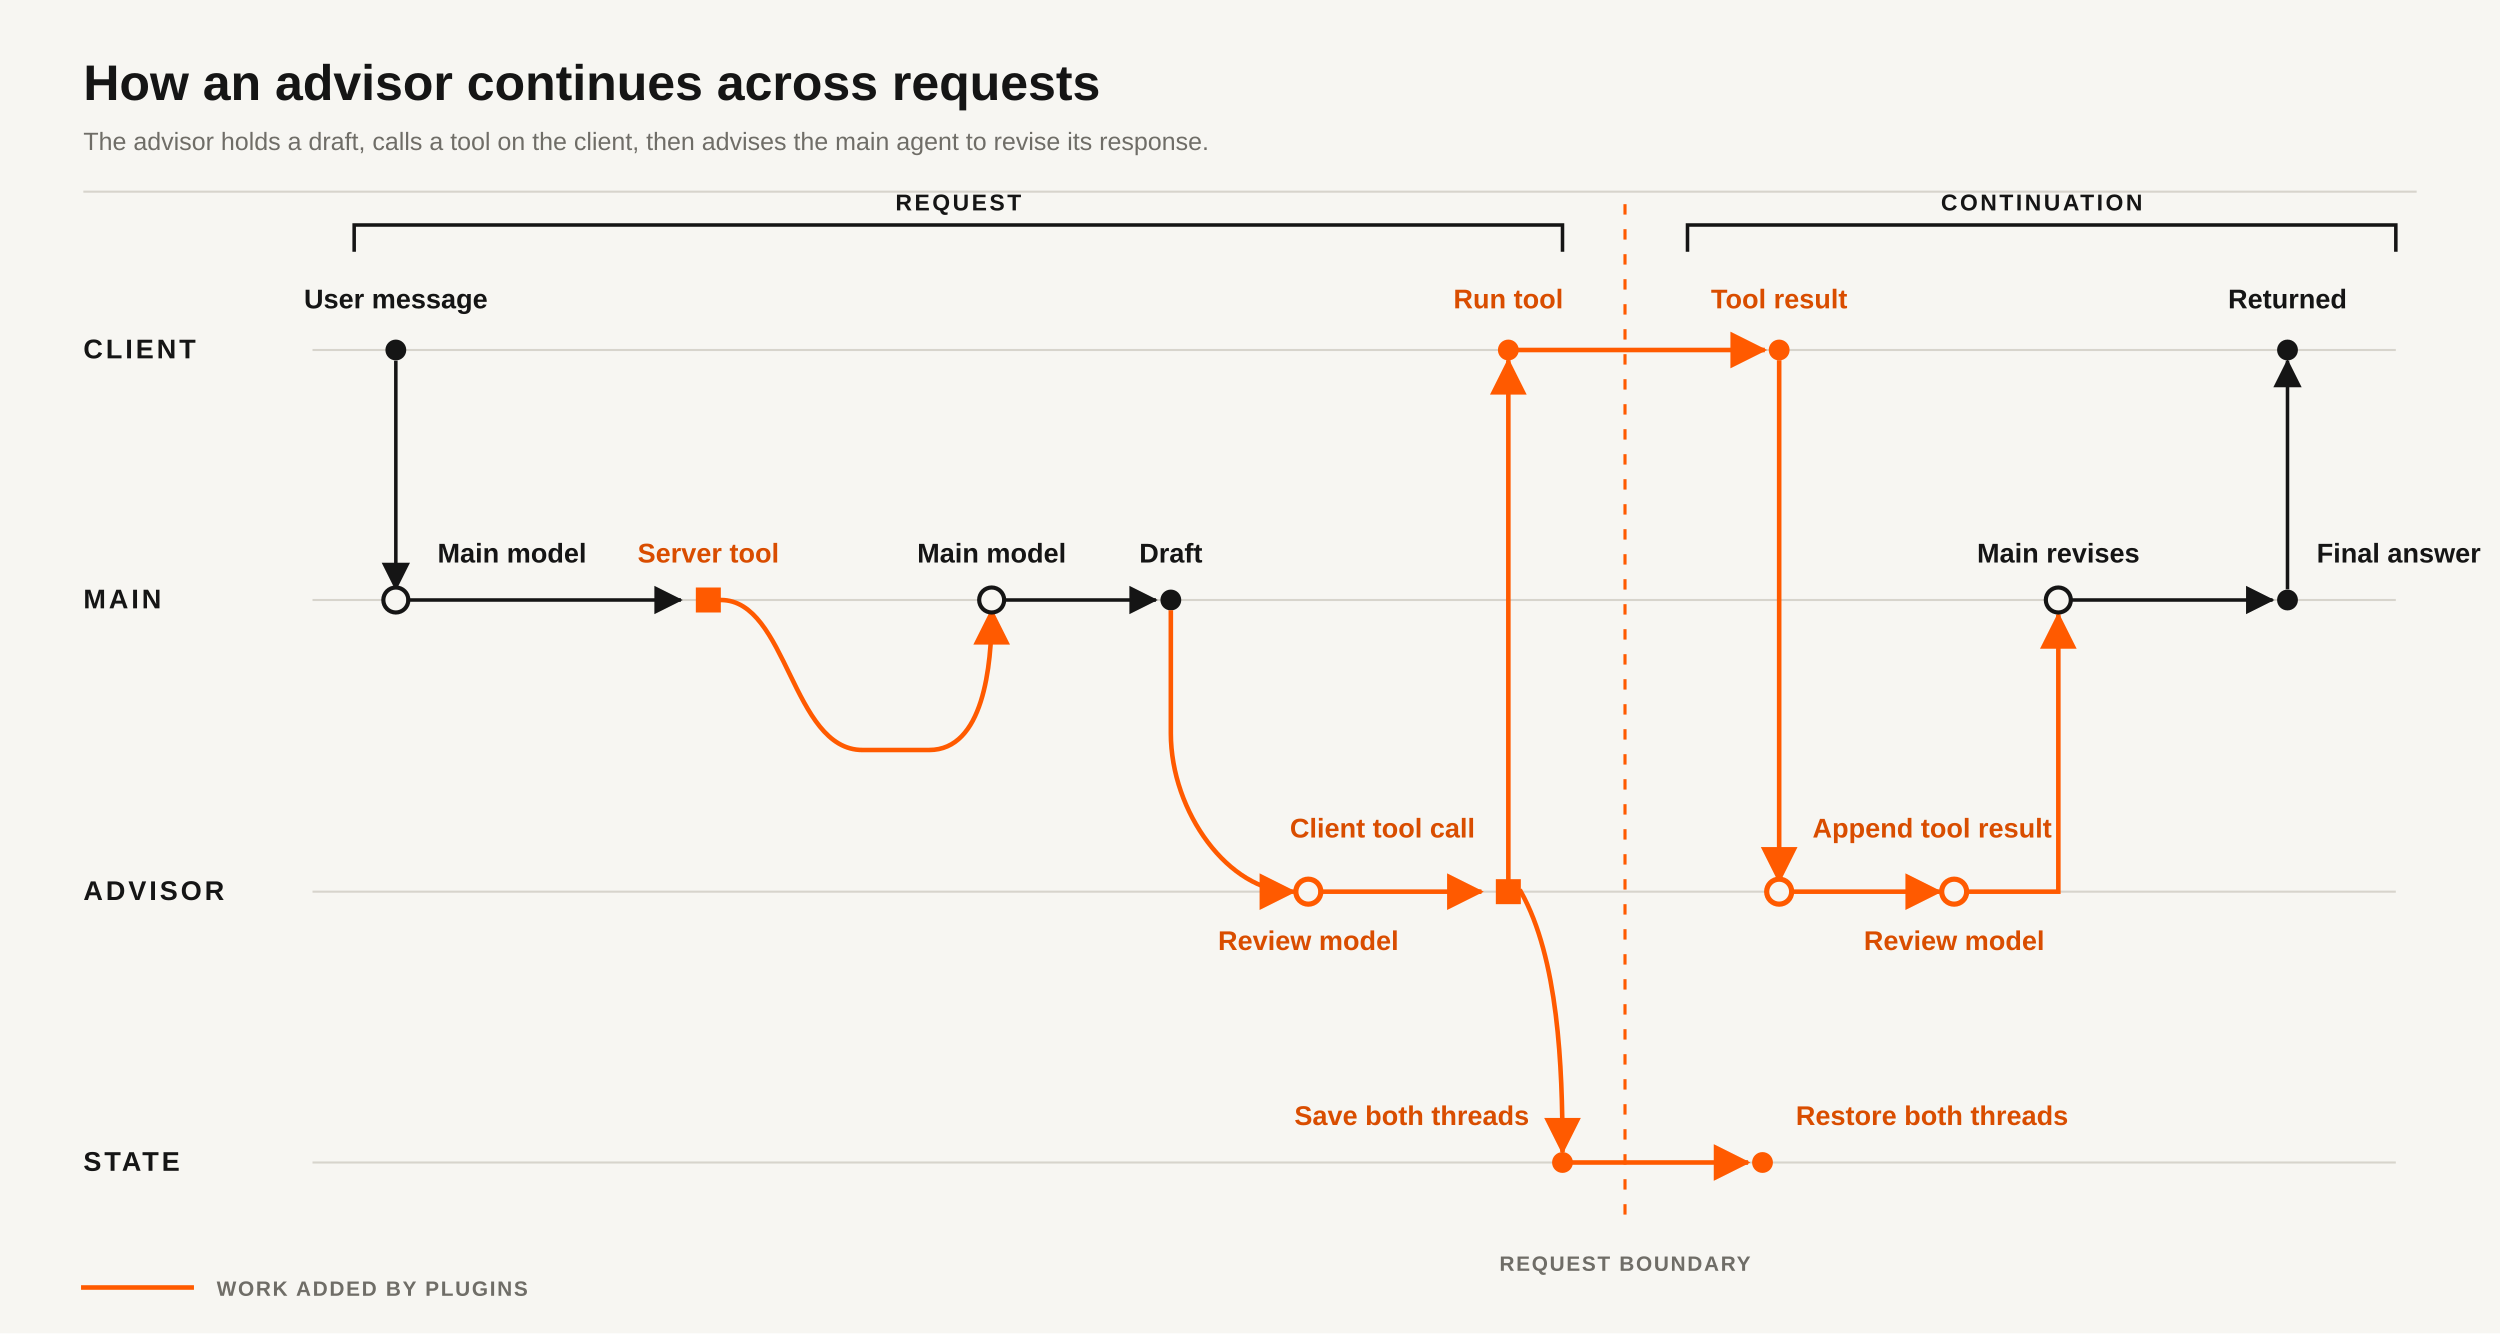
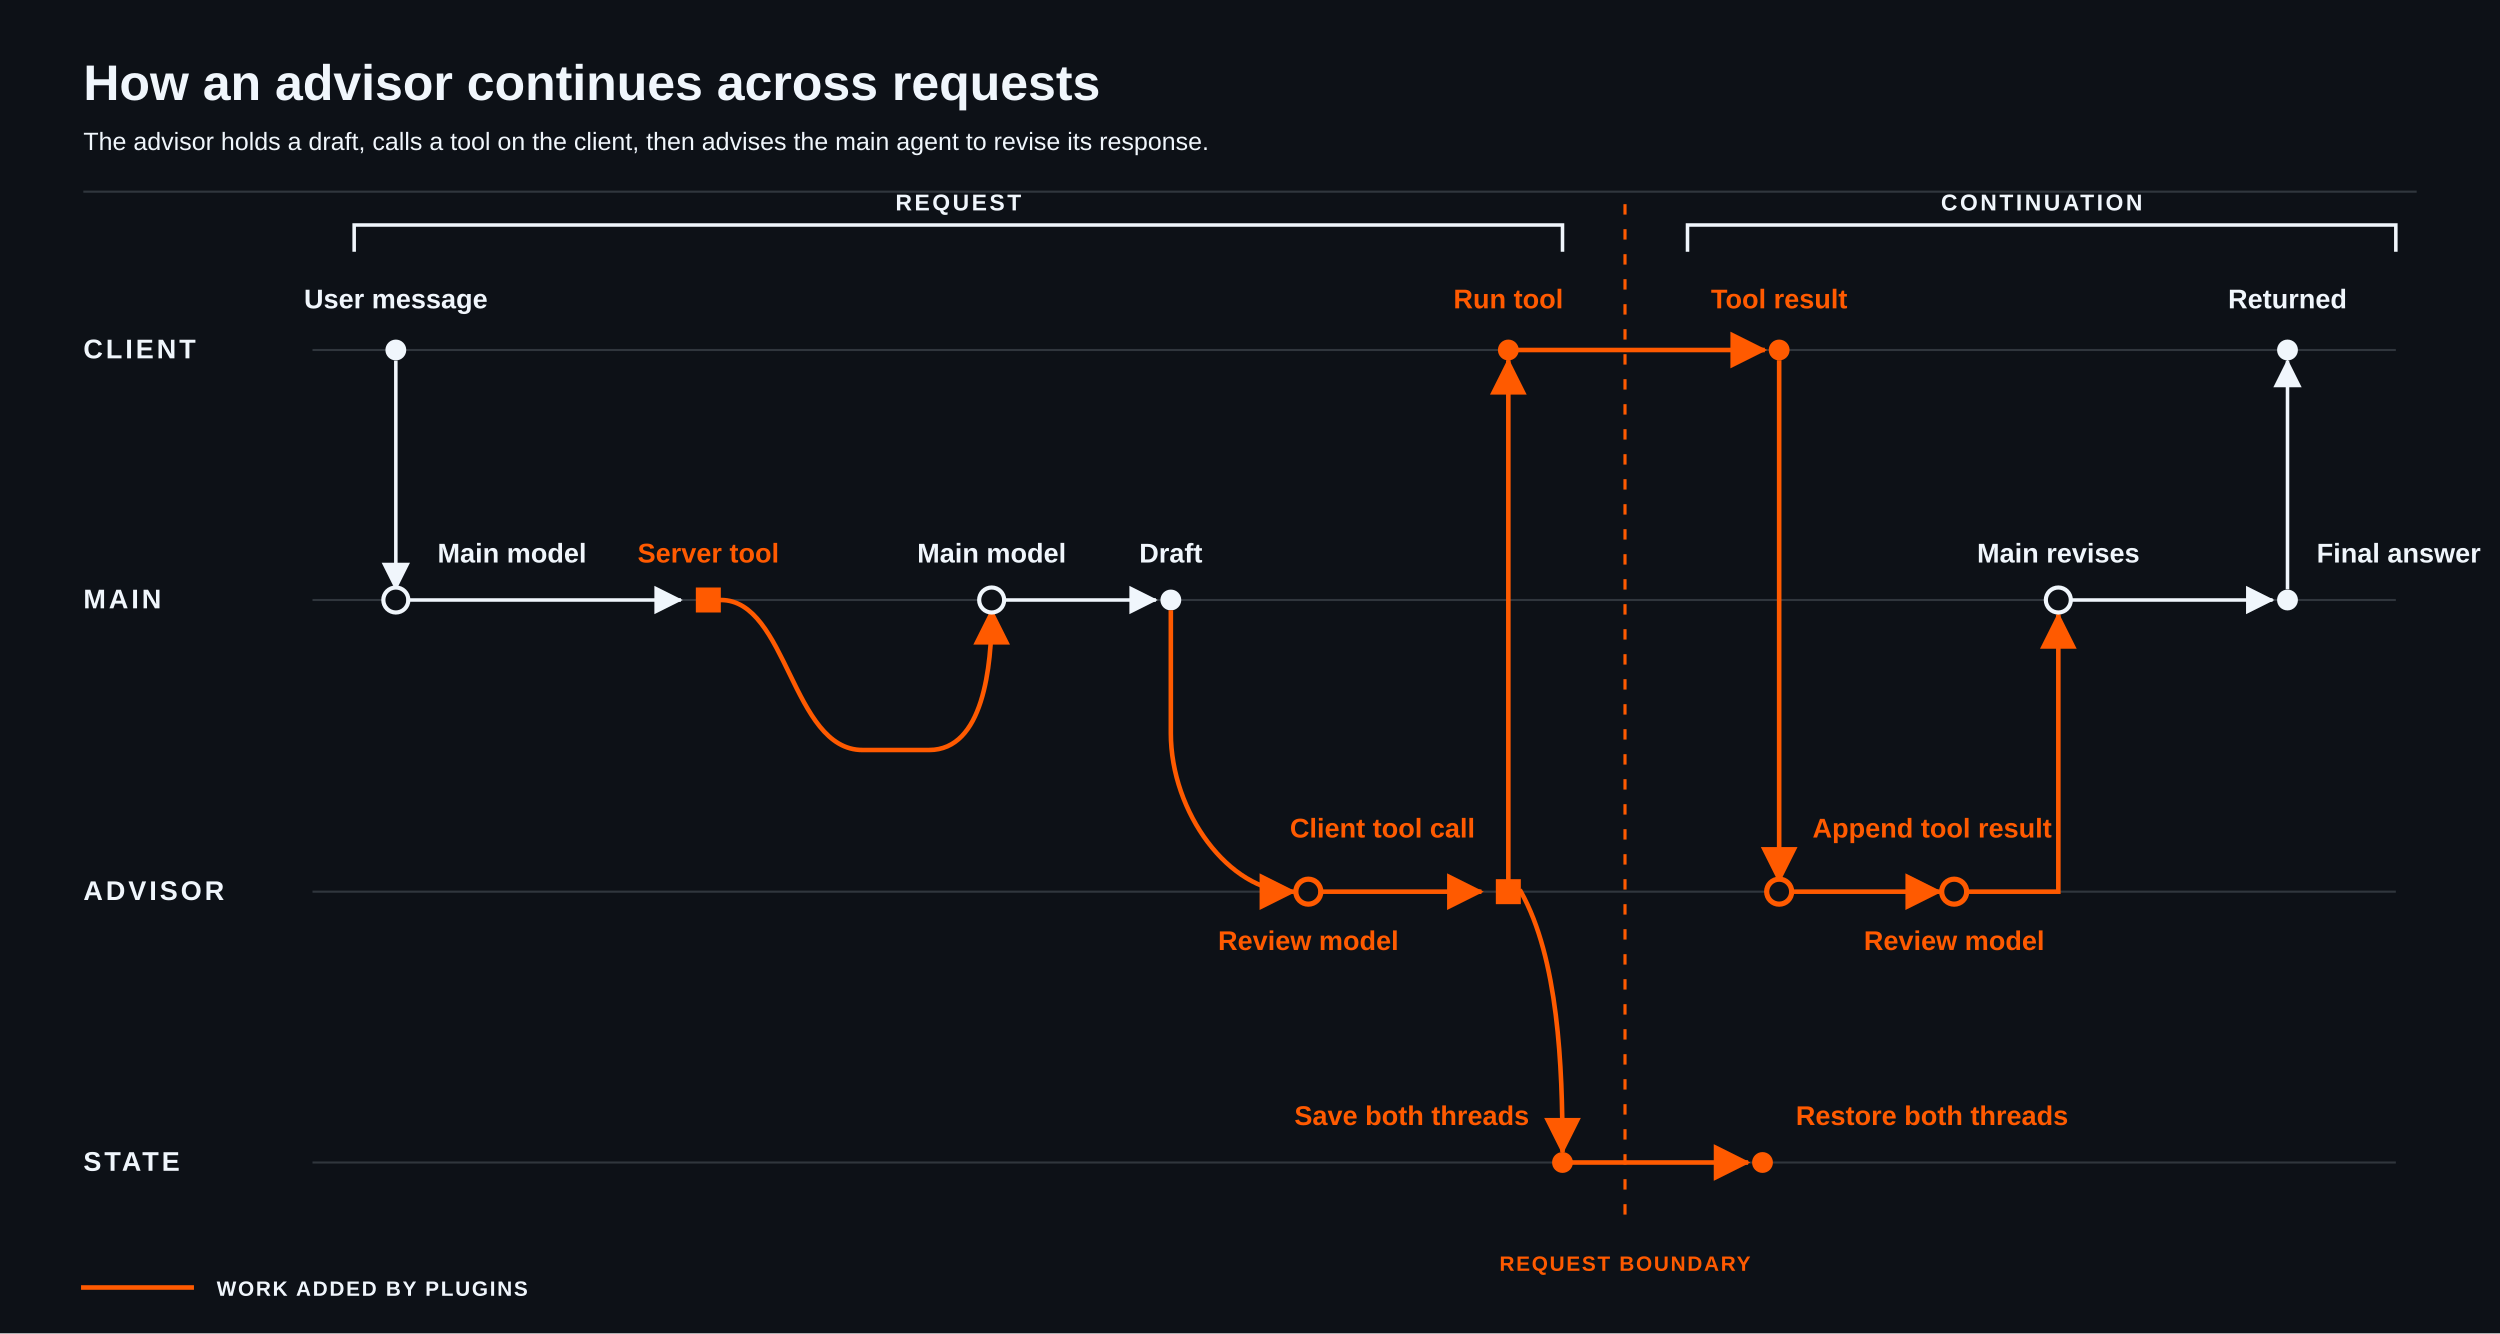
<svg xmlns="http://www.w3.org/2000/svg" width="1200" height="640" viewBox="0 0 1200 640" role="img" aria-labelledby="title desc">
  <defs>
-     <marker id="black-arrow" markerWidth="8" markerHeight="8" refX="7" refY="4" orient="auto" markerUnits="strokeWidth">
-       <path d="M0 0L8 4L0 8Z" fill="#151515" />
+     <marker id="core-arrow" markerWidth="8" markerHeight="8" refX="7" refY="4" orient="auto" markerUnits="strokeWidth">
+       <path d="M0 0L8 4L0 8Z" fill="#f0f6fc" />
    </marker>
    <marker id="orange-arrow" markerWidth="8" markerHeight="8" refX="7" refY="4" orient="auto" markerUnits="strokeWidth">
      <path d="M0 0L8 4L0 8Z" fill="#ff5a00" />
    </marker>
    <style>
-       .heading { fill: #151515; font: 750 24px Arial, Helvetica, sans-serif; }
-       .track { fill: #151515; font: 750 13px Arial, Helvetica, sans-serif; letter-spacing: 1.4px; }
-       .event { fill: #151515; font: 700 13px Arial, Helvetica, sans-serif; }
-       .event-orange { fill: #d94d00; font: 700 13px Arial, Helvetica, sans-serif; }
-       .body { fill: #6f6d67; font: 500 12px Arial, Helvetica, sans-serif; }
-       .note { fill: #6f6d67; font: 650 10px Arial, Helvetica, sans-serif; letter-spacing: 0.8px; }
-       .request { fill: #151515; font: 750 11px Arial, Helvetica, sans-serif; letter-spacing: 1.2px; }
-       .core { fill: none; stroke: #151515; stroke-width: 1.7; stroke-linecap: square; stroke-linejoin: miter; }
+       .heading { fill: #f0f6fc; font: 750 24px Arial, Helvetica, sans-serif; }
+       .track { fill: #f0f6fc; font: 750 13px Arial, Helvetica, sans-serif; letter-spacing: 1.4px; }
+       .event { fill: #f0f6fc; font: 700 13px Arial, Helvetica, sans-serif; }
+       .event-orange { fill: #ff5a00; font: 700 13px Arial, Helvetica, sans-serif; }
+       .body { fill: #f0f6fc; font: 500 12px Arial, Helvetica, sans-serif; }
+       .note { fill: #f0f6fc; font: 650 10px Arial, Helvetica, sans-serif; letter-spacing: 0.8px; }
+       .note-orange { fill: #ff5a00; font: 650 10px Arial, Helvetica, sans-serif; letter-spacing: 0.8px; }
+       .request { fill: #f0f6fc; font: 750 11px Arial, Helvetica, sans-serif; letter-spacing: 1.2px; }
+       .core { fill: none; stroke: #f0f6fc; stroke-width: 1.7; stroke-linecap: square; stroke-linejoin: miter; }
      .plugin { fill: none; stroke: #ff5a00; stroke-width: 2.2; stroke-linecap: square; stroke-linejoin: miter; }
-       .guide { fill: none; stroke: #d7d4cc; stroke-width: 1; }
+       .guide { fill: none; stroke: #30363d; stroke-width: 1; }
    </style>
  </defs>
-   <rect width="1200" height="640" fill="#f7f6f2" />
+   <rect width="1200" height="640" fill="#0d1117" />
  <text x="40" y="48" class="heading">How an advisor continues across requests</text>
  <text x="40" y="72" class="body">The advisor holds a draft, calls a tool on the client, then advises the main agent to revise its response.</text>
  <path d="M40 92H1160" class="guide" />
  <path d="M170 120V108H750V120" class="core" />
  <text x="460" y="101" text-anchor="middle" class="request">REQUEST</text>
  <path d="M810 120V108H1150V120" class="core" />
  <text x="980" y="101" text-anchor="middle" class="request">CONTINUATION</text>
  <path d="M780 98V590" stroke="#ff5a00" stroke-width="1.5" stroke-dasharray="5 7" />
-   <text x="780" y="610" text-anchor="middle" class="note" fill="#d94d00">REQUEST BOUNDARY</text>
+   <text x="780" y="610" text-anchor="middle" class="note-orange">REQUEST BOUNDARY</text>
  <text x="40" y="172" class="track">CLIENT</text>
  <text x="40" y="292" class="track">MAIN</text>
  <text x="40" y="432" class="track">ADVISOR</text>
  <text x="40" y="562" class="track">STATE</text>
  <path d="M150 168H1150M150 288H1150M150 428H1150M150 558H1150" class="guide" />
-   <circle cx="190" cy="168" r="5" fill="#151515" />
+   <circle cx="190" cy="168" r="5" fill="#f0f6fc" />
  <text x="190" y="148" text-anchor="middle" class="event">User message</text>
-   <path d="M190 174V282" class="core" marker-end="url(#black-arrow)" />
-   <circle cx="190" cy="288" r="6" fill="#f7f6f2" stroke="#151515" stroke-width="2" />
+   <path d="M190 174V282" class="core" marker-end="url(#core-arrow)" />
+   <circle cx="190" cy="288" r="6" fill="#0d1117" stroke="#f0f6fc" stroke-width="2" />
  <text x="210" y="270" class="event">Main model</text>
-   <path d="M196 288H326" class="core" marker-end="url(#black-arrow)" />
+   <path d="M196 288H326" class="core" marker-end="url(#core-arrow)" />
  <rect x="334" y="282" width="12" height="12" fill="#ff5a00" />
  <text x="340" y="270" text-anchor="middle" class="event-orange">Server tool</text>
  <path d="M346 288C378 288 380 360 414 360H446C472 360 476 320 476 294" class="plugin" marker-end="url(#orange-arrow)" />
-   <circle cx="476" cy="288" r="6" fill="#f7f6f2" stroke="#151515" stroke-width="2" />
+   <circle cx="476" cy="288" r="6" fill="#0d1117" stroke="#f0f6fc" stroke-width="2" />
  <text x="476" y="270" text-anchor="middle" class="event">Main model</text>
-   <path d="M482 288H554" class="core" marker-end="url(#black-arrow)" />
-   <circle cx="562" cy="288" r="5" fill="#151515" />
+   <path d="M482 288H554" class="core" marker-end="url(#core-arrow)" />
+   <circle cx="562" cy="288" r="5" fill="#f0f6fc" />
  <text x="562" y="270" text-anchor="middle" class="event">Draft</text>
  <path d="M562 294V352C562 390 590 428 620 428" class="plugin" marker-end="url(#orange-arrow)" />
-   <circle cx="628" cy="428" r="6" fill="#f7f6f2" stroke="#ff5a00" stroke-width="2.5" />
+   <circle cx="628" cy="428" r="6" fill="#0d1117" stroke="#ff5a00" stroke-width="2.5" />
  <text x="628" y="456" text-anchor="middle" class="event-orange">Review model</text>
  <path d="M634 428H710" class="plugin" marker-end="url(#orange-arrow)" />
  <rect x="718" y="422" width="12" height="12" fill="#ff5a00" />
  <text x="708" y="402" text-anchor="end" class="event-orange">Client tool call</text>
  <path d="M724 422V174" class="plugin" marker-end="url(#orange-arrow)" />
  <circle cx="724" cy="168" r="5" fill="#ff5a00" />
  <text x="724" y="148" text-anchor="middle" class="event-orange">Run tool</text>
  <path d="M730 428C748 460 750 512 750 552" class="plugin" marker-end="url(#orange-arrow)" />
  <circle cx="750" cy="558" r="5" fill="#ff5a00" />
  <text x="734" y="540" text-anchor="end" class="event-orange">Save both threads</text>
  <path d="M755 558H838" class="plugin" marker-end="url(#orange-arrow)" />
  <circle cx="846" cy="558" r="5" fill="#ff5a00" />
  <text x="862" y="540" class="event-orange">Restore both threads</text>
  <path d="M724 168H846" class="plugin" marker-end="url(#orange-arrow)" />
  <circle cx="854" cy="168" r="5" fill="#ff5a00" />
  <text x="854" y="148" text-anchor="middle" class="event-orange">Tool result</text>
  <path d="M854 174V422" class="plugin" marker-end="url(#orange-arrow)" />
-   <circle cx="854" cy="428" r="6" fill="#f7f6f2" stroke="#ff5a00" stroke-width="2.5" />
+   <circle cx="854" cy="428" r="6" fill="#0d1117" stroke="#ff5a00" stroke-width="2.5" />
  <text x="870" y="402" class="event-orange">Append tool result</text>
  <path d="M860 428H930" class="plugin" marker-end="url(#orange-arrow)" />
-   <circle cx="938" cy="428" r="6" fill="#f7f6f2" stroke="#ff5a00" stroke-width="2.5" />
+   <circle cx="938" cy="428" r="6" fill="#0d1117" stroke="#ff5a00" stroke-width="2.5" />
  <text x="938" y="456" text-anchor="middle" class="event-orange">Review model</text>
  <path d="M944 428H988V296" class="plugin" marker-end="url(#orange-arrow)" />
-   <circle cx="988" cy="288" r="6" fill="#f7f6f2" stroke="#151515" stroke-width="2" />
+   <circle cx="988" cy="288" r="6" fill="#0d1117" stroke="#f0f6fc" stroke-width="2" />
  <text x="988" y="270" text-anchor="middle" class="event">Main revises</text>
-   <path d="M994 288H1090" class="core" marker-end="url(#black-arrow)" />
-   <circle cx="1098" cy="288" r="5" fill="#151515" />
+   <path d="M994 288H1090" class="core" marker-end="url(#core-arrow)" />
+   <circle cx="1098" cy="288" r="5" fill="#f0f6fc" />
  <text x="1112" y="270" class="event">Final answer</text>
-   <path d="M1098 282V174" class="core" marker-end="url(#black-arrow)" />
-   <circle cx="1098" cy="168" r="5" fill="#151515" />
+   <path d="M1098 282V174" class="core" marker-end="url(#core-arrow)" />
+   <circle cx="1098" cy="168" r="5" fill="#f0f6fc" />
  <text x="1098" y="148" text-anchor="middle" class="event">Returned</text>
  <path d="M40 618H92" class="plugin" />
  <text x="104" y="622" class="note">WORK ADDED BY PLUGINS</text>
</svg>
